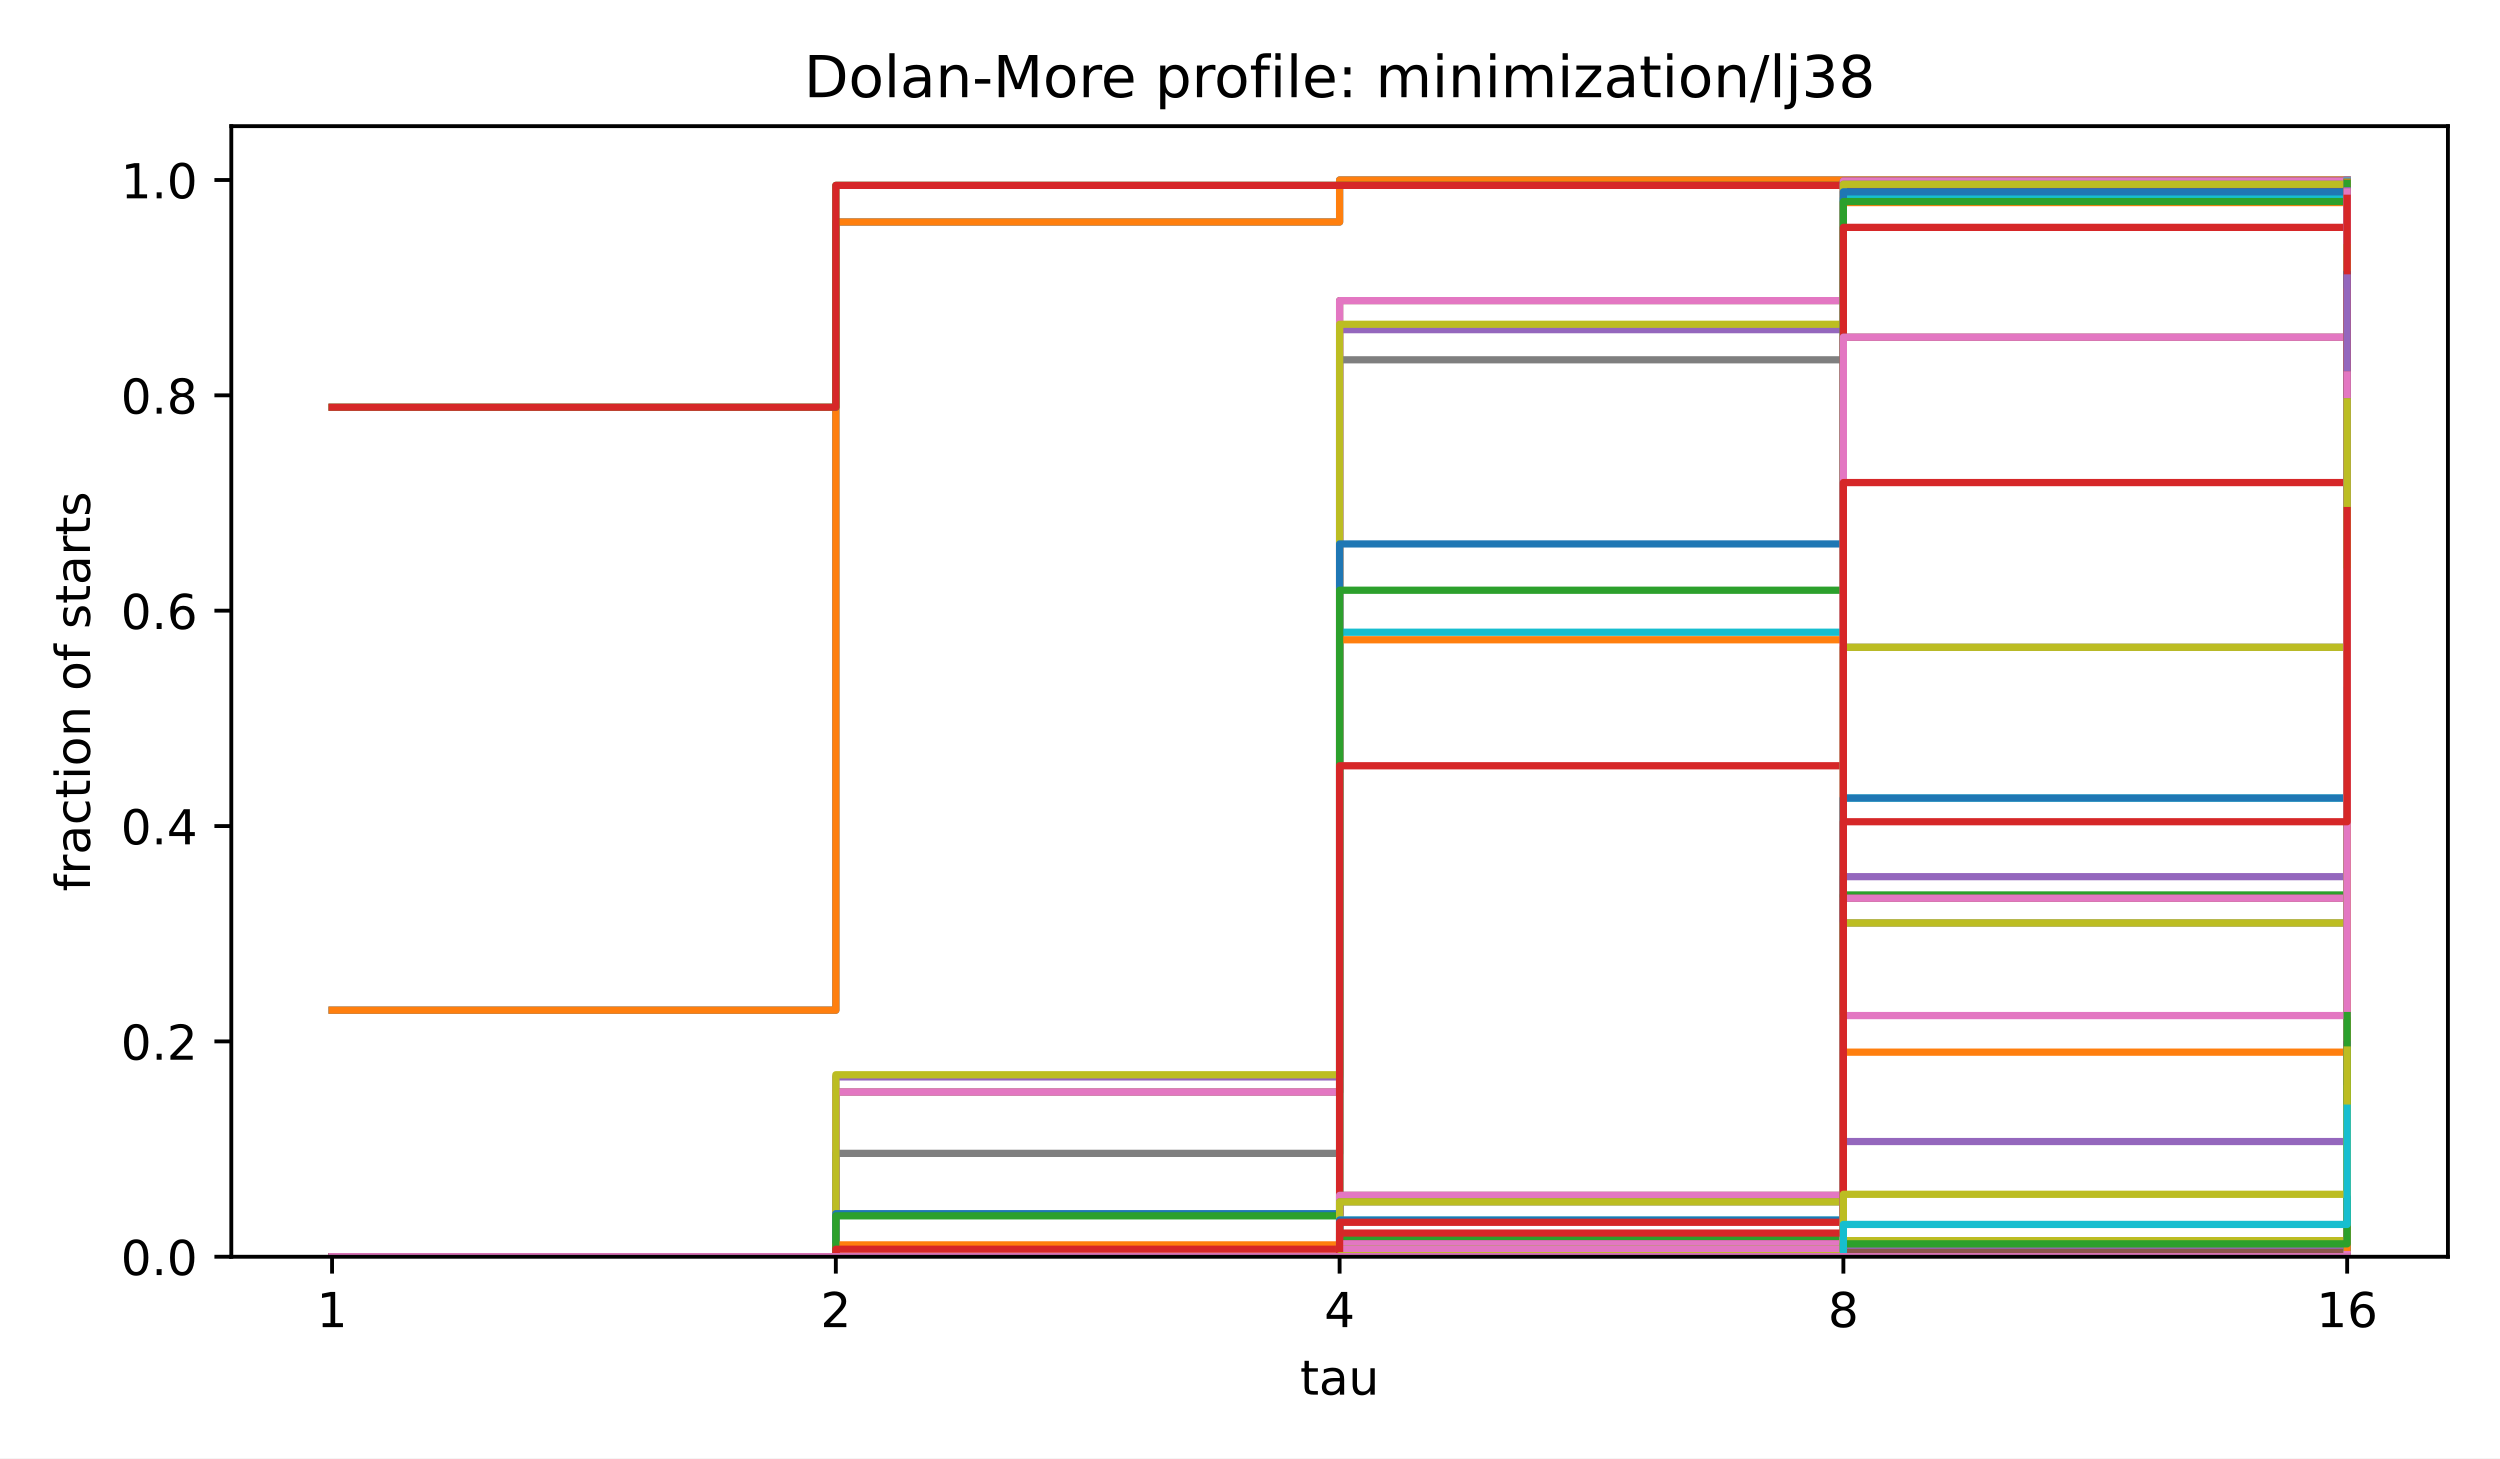
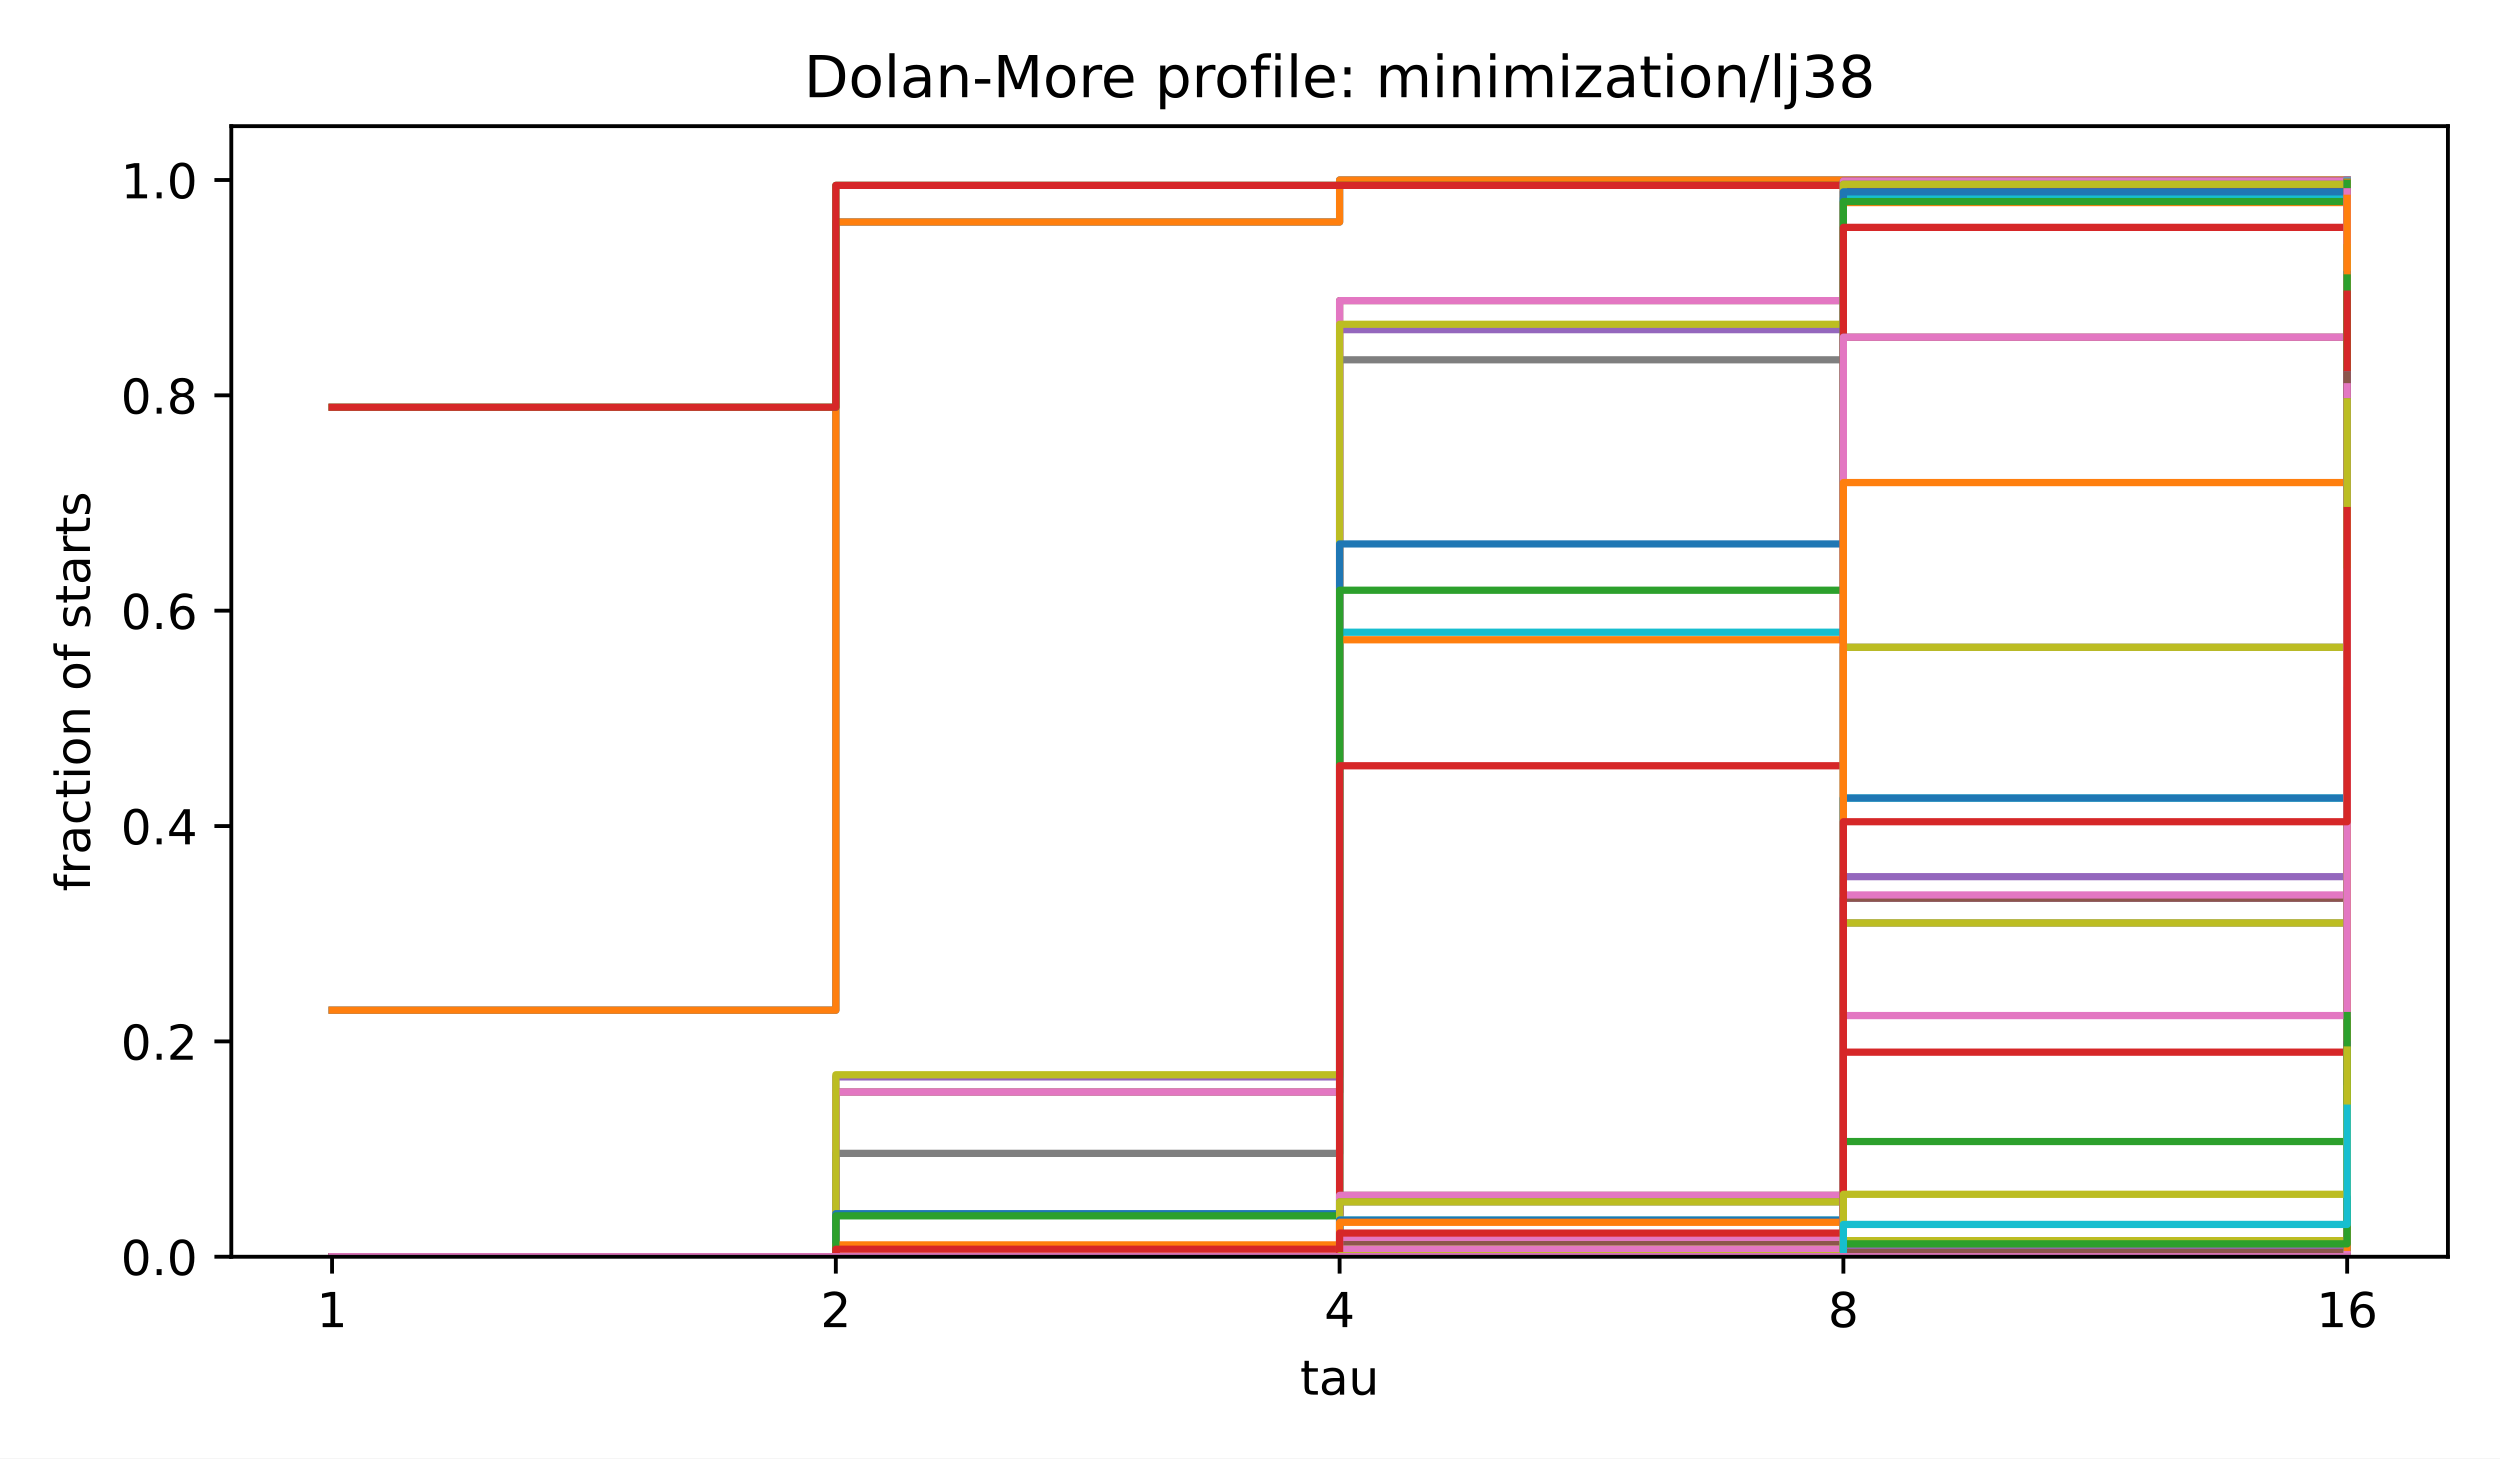
<svg xmlns="http://www.w3.org/2000/svg" xmlns:xlink="http://www.w3.org/1999/xlink" width="518.4pt" height="302.4pt" viewBox="0 0 518.4 302.4" version="1.1">
  <defs>
    <style type="text/css">*{stroke-linejoin: round; stroke-linecap: butt}</style>
  </defs>
  <g id="figure_1">
    <g id="patch_1">
      <path d="M 0 302.4  L 518.4 302.4  L 518.4 0  L 0 0  z " style="fill: #ffffff" />
    </g>
    <g id="axes_1">
      <g id="patch_2">
        <path d="M 47.962 260.6  L 507.6 260.6  L 507.6 26.16  L 47.962 26.16  z " style="fill: #ffffff" />
      </g>
      <g id="matplotlib.axis_1">
        <g id="xtick_1">
          <g id="line2d_1">
            <defs>
              <path id="m8ea4d47d77" d="M 0 0  L 0 3.5  " style="stroke: #000000; stroke-width: 0.8" />
            </defs>
            <g>
              <use xlink:href="#m8ea4d47d77" x="68.855" y="260.6" style="stroke: #000000; stroke-width: 0.8" />
            </g>
          </g>
          <g id="text_1">
            <text style="font-size: 10px; font-family: 'DejaVu Sans', 'Bitstream Vera Sans', 'Computer Modern Sans Serif', 'Lucida Grande', 'Verdana', 'Geneva', 'Lucid', 'Arial', 'Helvetica', 'Avant Garde', sans-serif; text-anchor: middle" x="68.855" y="275.198" transform="rotate(-0 68.85496 275.1977)">1</text>
          </g>
        </g>
        <g id="xtick_2">
          <g id="line2d_2">
            <g>
              <use xlink:href="#m8ea4d47d77" x="173.318" y="260.6" style="stroke: #000000; stroke-width: 0.8" />
            </g>
          </g>
          <g id="text_2">
            <text style="font-size: 10px; font-family: 'DejaVu Sans', 'Bitstream Vera Sans', 'Computer Modern Sans Serif', 'Lucida Grande', 'Verdana', 'Geneva', 'Lucid', 'Arial', 'Helvetica', 'Avant Garde', sans-serif; text-anchor: middle" x="173.318" y="275.198" transform="rotate(-0 173.3181 275.1977)">2</text>
          </g>
        </g>
        <g id="xtick_3">
          <g id="line2d_3">
            <g>
              <use xlink:href="#m8ea4d47d77" x="277.781" y="260.6" style="stroke: #000000; stroke-width: 0.8" />
            </g>
          </g>
          <g id="text_3">
            <text style="font-size: 10px; font-family: 'DejaVu Sans', 'Bitstream Vera Sans', 'Computer Modern Sans Serif', 'Lucida Grande', 'Verdana', 'Geneva', 'Lucid', 'Arial', 'Helvetica', 'Avant Garde', sans-serif; text-anchor: middle" x="277.781" y="275.198" transform="rotate(-0 277.7812 275.1977)">4</text>
          </g>
        </g>
        <g id="xtick_4">
          <g id="line2d_4">
            <g>
              <use xlink:href="#m8ea4d47d77" x="382.244" y="260.6" style="stroke: #000000; stroke-width: 0.8" />
            </g>
          </g>
          <g id="text_4">
            <text style="font-size: 10px; font-family: 'DejaVu Sans', 'Bitstream Vera Sans', 'Computer Modern Sans Serif', 'Lucida Grande', 'Verdana', 'Geneva', 'Lucid', 'Arial', 'Helvetica', 'Avant Garde', sans-serif; text-anchor: middle" x="382.244" y="275.198" transform="rotate(-0 382.2443 275.1977)">8</text>
          </g>
        </g>
        <g id="xtick_5">
          <g id="line2d_5">
            <g>
              <use xlink:href="#m8ea4d47d77" x="486.707" y="260.6" style="stroke: #000000; stroke-width: 0.8" />
            </g>
          </g>
          <g id="text_5">
            <text style="font-size: 10px; font-family: 'DejaVu Sans', 'Bitstream Vera Sans', 'Computer Modern Sans Serif', 'Lucida Grande', 'Verdana', 'Geneva', 'Lucid', 'Arial', 'Helvetica', 'Avant Garde', sans-serif; text-anchor: middle" x="486.707" y="275.198" transform="rotate(-0 486.7074 275.1977)">16</text>
          </g>
        </g>
        <g id="text_6">
          <text style="font-size: 10px; font-family: 'DejaVu Sans', 'Bitstream Vera Sans', 'Computer Modern Sans Serif', 'Lucida Grande', 'Verdana', 'Geneva', 'Lucid', 'Arial', 'Helvetica', 'Avant Garde', sans-serif; text-anchor: middle" x="277.781" y="289.198" transform="rotate(-0 277.7812 289.1977)">tau</text>
        </g>
      </g>
      <g id="matplotlib.axis_2">
        <g id="ytick_1">
          <g id="line2d_6">
            <defs>
              <path id="md659df78fa" d="M 0 0  L -3.5 0  " style="stroke: #000000; stroke-width: 0.8" />
            </defs>
            <g>
              <use xlink:href="#md659df78fa" x="47.962" y="260.6" style="stroke: #000000; stroke-width: 0.8" />
            </g>
          </g>
          <g id="text_7">
            <text style="font-size: 10px; font-family: 'DejaVu Sans', 'Bitstream Vera Sans', 'Computer Modern Sans Serif', 'Lucida Grande', 'Verdana', 'Geneva', 'Lucid', 'Arial', 'Helvetica', 'Avant Garde', sans-serif; text-anchor: end" x="40.962" y="264.399" transform="rotate(-0 40.96234 264.3988)">0.0</text>
          </g>
        </g>
        <g id="ytick_2">
          <g id="line2d_7">
            <g>
              <use xlink:href="#md659df78fa" x="47.962" y="215.945" style="stroke: #000000; stroke-width: 0.8" />
            </g>
          </g>
          <g id="text_8">
            <text style="font-size: 10px; font-family: 'DejaVu Sans', 'Bitstream Vera Sans', 'Computer Modern Sans Serif', 'Lucida Grande', 'Verdana', 'Geneva', 'Lucid', 'Arial', 'Helvetica', 'Avant Garde', sans-serif; text-anchor: end" x="40.962" y="219.744" transform="rotate(-0 40.96234 219.7436)">0.2</text>
          </g>
        </g>
        <g id="ytick_3">
          <g id="line2d_8">
            <g>
              <use xlink:href="#md659df78fa" x="47.962" y="171.29" style="stroke: #000000; stroke-width: 0.8" />
            </g>
          </g>
          <g id="text_9">
            <text style="font-size: 10px; font-family: 'DejaVu Sans', 'Bitstream Vera Sans', 'Computer Modern Sans Serif', 'Lucida Grande', 'Verdana', 'Geneva', 'Lucid', 'Arial', 'Helvetica', 'Avant Garde', sans-serif; text-anchor: end" x="40.962" y="175.088" transform="rotate(-0 40.96234 175.0884)">0.4</text>
          </g>
        </g>
        <g id="ytick_4">
          <g id="line2d_9">
            <g>
              <use xlink:href="#md659df78fa" x="47.962" y="126.634" style="stroke: #000000; stroke-width: 0.8" />
            </g>
          </g>
          <g id="text_10">
            <text style="font-size: 10px; font-family: 'DejaVu Sans', 'Bitstream Vera Sans', 'Computer Modern Sans Serif', 'Lucida Grande', 'Verdana', 'Geneva', 'Lucid', 'Arial', 'Helvetica', 'Avant Garde', sans-serif; text-anchor: end" x="40.962" y="130.433" transform="rotate(-0 40.96234 130.4331)">0.6</text>
          </g>
        </g>
        <g id="ytick_5">
          <g id="line2d_10">
            <g>
              <use xlink:href="#md659df78fa" x="47.962" y="81.979" style="stroke: #000000; stroke-width: 0.8" />
            </g>
          </g>
          <g id="text_11">
            <text style="font-size: 10px; font-family: 'DejaVu Sans', 'Bitstream Vera Sans', 'Computer Modern Sans Serif', 'Lucida Grande', 'Verdana', 'Geneva', 'Lucid', 'Arial', 'Helvetica', 'Avant Garde', sans-serif; text-anchor: end" x="40.962" y="85.778" transform="rotate(-0 40.96234 85.77788)">0.8</text>
          </g>
        </g>
        <g id="ytick_6">
          <g id="line2d_11">
            <g>
              <use xlink:href="#md659df78fa" x="47.962" y="37.324" style="stroke: #000000; stroke-width: 0.8" />
            </g>
          </g>
          <g id="text_12">
            <text style="font-size: 10px; font-family: 'DejaVu Sans', 'Bitstream Vera Sans', 'Computer Modern Sans Serif', 'Lucida Grande', 'Verdana', 'Geneva', 'Lucid', 'Arial', 'Helvetica', 'Avant Garde', sans-serif; text-anchor: end" x="40.962" y="41.123" transform="rotate(-0 40.96234 41.12264)">1.0</text>
          </g>
        </g>
        <g id="text_13">
          <text style="font-size: 10px; font-family: 'DejaVu Sans', 'Bitstream Vera Sans', 'Computer Modern Sans Serif', 'Lucida Grande', 'Verdana', 'Geneva', 'Lucid', 'Arial', 'Helvetica', 'Avant Garde', sans-serif; text-anchor: middle" x="18.657" y="143.38" transform="rotate(-90 18.65687 143.38)">fraction of starts</text>
        </g>
      </g>
      <g id="line2d_12">
        <path d="M 68.855 209.47  L 173.318 209.47  L 173.318 46.032  L 277.781 46.032  L 277.781 37.324  L 382.244 37.324  L 382.244 37.324  L 486.707 37.324  L 486.707 37.324  " clip-path="url(#p4e380cea4b)" style="fill: none; stroke: #1f77b4; stroke-width: 1.5; stroke-linecap: square" />
      </g>
      <g id="line2d_13">
        <path d="M 68.855 209.47  L 173.318 209.47  L 173.318 46.032  L 277.781 46.032  L 277.781 37.324  L 382.244 37.324  L 382.244 37.324  L 486.707 37.324  L 486.707 37.324  " clip-path="url(#p4e380cea4b)" style="fill: none; stroke: #ff7f0e; stroke-width: 1.5; stroke-linecap: square" />
      </g>
      <g id="line2d_14">
        <path d="M 68.855 84.435  L 173.318 84.435  L 173.318 38.44  L 277.781 38.44  L 277.781 38.44  L 382.244 38.44  L 382.244 38.44  L 486.707 38.44  L 486.707 38.44  " clip-path="url(#p4e380cea4b)" style="fill: none; stroke: #2ca02c; stroke-width: 1.5; stroke-linecap: square" />
      </g>
      <g id="line2d_15">
        <path d="M 68.855 84.435  L 173.318 84.435  L 173.318 38.44  L 277.781 38.44  L 277.781 38.44  L 382.244 38.44  L 382.244 38.44  L 486.707 38.44  L 486.707 38.44  " clip-path="url(#p4e380cea4b)" style="fill: none; stroke: #d62728; stroke-width: 1.5; stroke-linecap: square" />
      </g>
      <g id="line2d_16">
        <path d="M 68.855 260.6  L 173.318 260.6  L 173.318 223.313  L 277.781 223.313  L 277.781 68.359  L 382.244 68.359  L 382.244 37.547  L 486.707 37.547  L 486.707 37.324  " clip-path="url(#p4e380cea4b)" style="fill: none; stroke: #9467bd; stroke-width: 1.5; stroke-linecap: square" />
      </g>
      <g id="line2d_17">
        <path d="M 68.855 260.6  L 173.318 260.6  L 173.318 226.439  L 277.781 226.439  L 277.781 62.331  L 382.244 62.331  L 382.244 37.547  L 486.707 37.547  L 486.707 37.547  " clip-path="url(#p4e380cea4b)" style="fill: none; stroke: #8c564b; stroke-width: 1.5; stroke-linecap: square" />
      </g>
      <g id="line2d_18">
        <path d="M 68.855 260.6  L 173.318 260.6  L 173.318 226.439  L 277.781 226.439  L 277.781 62.331  L 382.244 62.331  L 382.244 37.547  L 486.707 37.547  L 486.707 37.547  " clip-path="url(#p4e380cea4b)" style="fill: none; stroke: #e377c2; stroke-width: 1.5; stroke-linecap: square" />
      </g>
      <g id="line2d_19">
        <path d="M 68.855 260.6  L 173.318 260.6  L 173.318 239.165  L 277.781 239.165  L 277.781 74.611  L 382.244 74.611  L 382.244 38.217  L 486.707 38.217  L 486.707 37.77  " clip-path="url(#p4e380cea4b)" style="fill: none; stroke: #7f7f7f; stroke-width: 1.5; stroke-linecap: square" />
      </g>
      <g id="line2d_20">
        <path d="M 68.855 260.6  L 173.318 260.6  L 173.318 222.866  L 277.781 222.866  L 277.781 67.243  L 382.244 67.243  L 382.244 38.217  L 486.707 38.217  L 486.707 38.217  " clip-path="url(#p4e380cea4b)" style="fill: none; stroke: #bcbd22; stroke-width: 1.5; stroke-linecap: square" />
      </g>
      <g id="line2d_21">
        <path d="M 68.855 260.6  L 173.318 260.6  L 173.318 258.367  L 277.781 258.367  L 277.781 131.1  L 382.244 131.1  L 382.244 41.12  L 486.707 41.12  L 486.707 37.547  " clip-path="url(#p4e380cea4b)" style="fill: none; stroke: #17becf; stroke-width: 1.5; stroke-linecap: square" />
      </g>
      <g id="line2d_22">
        <path d="M 68.855 260.6  L 173.318 260.6  L 173.318 251.669  L 277.781 251.669  L 277.781 112.791  L 382.244 112.791  L 382.244 39.78  L 486.707 39.78  L 486.707 37.77  " clip-path="url(#p4e380cea4b)" style="fill: none; stroke: #1f77b4; stroke-width: 1.5; stroke-linecap: square" />
      </g>
      <g id="line2d_23">
        <path d="M 68.855 260.6  L 173.318 260.6  L 173.318 258.144  L 277.781 258.144  L 277.781 132.663  L 382.244 132.663  L 382.244 42.013  L 486.707 42.013  L 486.707 37.77  " clip-path="url(#p4e380cea4b)" style="fill: none; stroke: #ff7f0e; stroke-width: 1.5; stroke-linecap: square" />
      </g>
      <g id="line2d_24">
        <path d="M 68.855 260.6  L 173.318 260.6  L 173.318 252.116  L 277.781 252.116  L 277.781 122.392  L 382.244 122.392  L 382.244 41.789  L 486.707 41.789  L 486.707 37.994  " clip-path="url(#p4e380cea4b)" style="fill: none; stroke: #2ca02c; stroke-width: 1.5; stroke-linecap: square" />
      </g>
      <g id="line2d_25">
        <path d="M 68.855 260.6  L 173.318 260.6  L 173.318 259.037  L 277.781 259.037  L 277.781 158.786  L 382.244 158.786  L 382.244 47.148  L 486.707 47.148  L 486.707 41.12  " clip-path="url(#p4e380cea4b)" style="fill: none; stroke: #d62728; stroke-width: 1.5; stroke-linecap: square" />
      </g>
      <g id="line2d_26">
-         <path d="M 68.855 260.6  L 173.318 260.6  L 173.318 260.6  L 277.781 260.6  L 277.781 260.153  L 382.244 260.153  L 382.244 181.784  L 486.707 181.784  L 486.707 39.557  " clip-path="url(#p4e380cea4b)" style="fill: none; stroke: #9467bd; stroke-width: 1.5; stroke-linecap: square" />
+         <path d="M 68.855 260.6  L 173.318 260.6  L 173.318 260.6  L 277.781 260.6  L 277.781 260.153  L 382.244 260.153  L 382.244 181.784  L 486.707 181.784  L 486.707 39.78  " clip-path="url(#p4e380cea4b)" style="fill: none; stroke: #9467bd; stroke-width: 1.5; stroke-linecap: square" />
      </g>
      <g id="line2d_27">
        <path d="M 68.855 260.6  L 173.318 260.6  L 173.318 260.6  L 277.781 260.6  L 277.781 247.873  L 382.244 247.873  L 382.244 69.922  L 486.707 69.922  L 486.707 39.78  " clip-path="url(#p4e380cea4b)" style="fill: none; stroke: #8c564b; stroke-width: 1.5; stroke-linecap: square" />
      </g>
      <g id="line2d_28">
        <path d="M 68.855 260.6  L 173.318 260.6  L 173.318 260.6  L 277.781 260.6  L 277.781 247.873  L 382.244 247.873  L 382.244 69.922  L 486.707 69.922  L 486.707 39.78  " clip-path="url(#p4e380cea4b)" style="fill: none; stroke: #e377c2; stroke-width: 1.5; stroke-linecap: square" />
      </g>
      <g id="line2d_29">
        <path d="M 68.855 260.6  L 173.318 260.6  L 173.318 260.6  L 277.781 260.6  L 277.781 249.213  L 382.244 249.213  L 382.244 134.226  L 486.707 134.226  L 486.707 51.39  " clip-path="url(#p4e380cea4b)" style="fill: none; stroke: #7f7f7f; stroke-width: 1.5; stroke-linecap: square" />
      </g>
      <g id="line2d_30">
        <path d="M 68.855 260.6  L 173.318 260.6  L 173.318 260.6  L 277.781 260.6  L 277.781 249.213  L 382.244 249.213  L 382.244 134.226  L 486.707 134.226  L 486.707 51.39  " clip-path="url(#p4e380cea4b)" style="fill: none; stroke: #bcbd22; stroke-width: 1.5; stroke-linecap: square" />
      </g>
      <g id="line2d_31">
        <path d="M 68.855 260.6  L 173.318 260.6  L 173.318 260.6  L 277.781 260.6  L 277.781 253.009  L 382.244 253.009  L 382.244 165.484  L 486.707 165.484  L 486.707 56.972  " clip-path="url(#p4e380cea4b)" style="fill: none; stroke: #17becf; stroke-width: 1.5; stroke-linecap: square" />
      </g>
      <g id="line2d_32">
        <path d="M 68.855 260.6  L 173.318 260.6  L 173.318 260.6  L 277.781 260.6  L 277.781 253.009  L 382.244 253.009  L 382.244 165.484  L 486.707 165.484  L 486.707 56.972  " clip-path="url(#p4e380cea4b)" style="fill: none; stroke: #1f77b4; stroke-width: 1.5; stroke-linecap: square" />
      </g>
      <g id="line2d_33">
-         <path d="M 68.855 260.6  L 173.318 260.6  L 173.318 260.6  L 277.781 260.6  L 277.781 260.6  L 382.244 260.6  L 382.244 218.178  L 486.707 218.178  L 486.707 60.545  " clip-path="url(#p4e380cea4b)" style="fill: none; stroke: #ff7f0e; stroke-width: 1.5; stroke-linecap: square" />
+         <path d="M 68.855 260.6  L 173.318 260.6  L 173.318 260.6  L 277.781 260.6  L 277.781 253.455  L 382.244 253.455  L 382.244 100.064  L 486.707 100.064  L 486.707 41.12  " clip-path="url(#p4e380cea4b)" style="fill: none; stroke: #ff7f0e; stroke-width: 1.5; stroke-linecap: square" />
      </g>
      <g id="line2d_34">
-         <path d="M 68.855 260.6  L 173.318 260.6  L 173.318 260.6  L 277.781 260.6  L 277.781 256.581  L 382.244 256.581  L 382.244 185.579  L 486.707 185.579  L 486.707 79.523  " clip-path="url(#p4e380cea4b)" style="fill: none; stroke: #2ca02c; stroke-width: 1.5; stroke-linecap: square" />
+         <path d="M 68.855 260.6  L 173.318 260.6  L 173.318 260.6  L 277.781 260.6  L 277.781 260.6  L 382.244 260.6  L 382.244 236.709  L 486.707 236.709  L 486.707 57.642  " clip-path="url(#p4e380cea4b)" style="fill: none; stroke: #2ca02c; stroke-width: 1.5; stroke-linecap: square" />
      </g>
      <g id="line2d_35">
-         <path d="M 68.855 260.6  L 173.318 260.6  L 173.318 260.6  L 277.781 260.6  L 277.781 253.455  L 382.244 253.455  L 382.244 100.064  L 486.707 100.064  L 486.707 41.12  " clip-path="url(#p4e380cea4b)" style="fill: none; stroke: #d62728; stroke-width: 1.5; stroke-linecap: square" />
+         <path d="M 68.855 260.6  L 173.318 260.6  L 173.318 260.6  L 277.781 260.6  L 277.781 260.6  L 382.244 260.6  L 382.244 218.178  L 486.707 218.178  L 486.707 60.991  " clip-path="url(#p4e380cea4b)" style="fill: none; stroke: #d62728; stroke-width: 1.5; stroke-linecap: square" />
      </g>
      <g id="line2d_36">
-         <path d="M 68.855 260.6  L 173.318 260.6  L 173.318 260.6  L 277.781 260.6  L 277.781 260.6  L 382.244 260.6  L 382.244 236.709  L 486.707 236.709  L 486.707 57.642  " clip-path="url(#p4e380cea4b)" style="fill: none; stroke: #9467bd; stroke-width: 1.5; stroke-linecap: square" />
+         <path d="M 68.855 260.6  L 173.318 260.6  L 173.318 260.6  L 277.781 260.6  L 277.781 257.921  L 382.244 257.921  L 382.244 186.249  L 486.707 186.249  L 486.707 77.737  " clip-path="url(#p4e380cea4b)" style="fill: none; stroke: #9467bd; stroke-width: 1.5; stroke-linecap: square" />
      </g>
      <g id="line2d_37">
        <path d="M 68.855 260.6  L 173.318 260.6  L 173.318 260.6  L 277.781 260.6  L 277.781 257.921  L 382.244 257.921  L 382.244 186.249  L 486.707 186.249  L 486.707 77.737  " clip-path="url(#p4e380cea4b)" style="fill: none; stroke: #8c564b; stroke-width: 1.5; stroke-linecap: square" />
      </g>
      <g id="line2d_38">
-         <path d="M 68.855 260.6  L 173.318 260.6  L 173.318 260.6  L 277.781 260.6  L 277.781 257.921  L 382.244 257.921  L 382.244 186.249  L 486.707 186.249  L 486.707 77.737  " clip-path="url(#p4e380cea4b)" style="fill: none; stroke: #e377c2; stroke-width: 1.5; stroke-linecap: square" />
+         <path d="M 68.855 260.6  L 173.318 260.6  L 173.318 260.6  L 277.781 260.6  L 277.781 256.581  L 382.244 256.581  L 382.244 185.579  L 486.707 185.579  L 486.707 80.193  " clip-path="url(#p4e380cea4b)" style="fill: none; stroke: #e377c2; stroke-width: 1.5; stroke-linecap: square" />
      </g>
      <g id="line2d_39">
        <path d="M 68.855 260.6  L 173.318 260.6  L 173.318 260.6  L 277.781 260.6  L 277.781 259.037  L 382.244 259.037  L 382.244 191.384  L 486.707 191.384  L 486.707 83.319  " clip-path="url(#p4e380cea4b)" style="fill: none; stroke: #7f7f7f; stroke-width: 1.5; stroke-linecap: square" />
      </g>
      <g id="line2d_40">
        <path d="M 68.855 260.6  L 173.318 260.6  L 173.318 260.6  L 277.781 260.6  L 277.781 259.037  L 382.244 259.037  L 382.244 191.384  L 486.707 191.384  L 486.707 83.319  " clip-path="url(#p4e380cea4b)" style="fill: none; stroke: #bcbd22; stroke-width: 1.5; stroke-linecap: square" />
      </g>
      <g id="line2d_41">
        <path d="M 68.855 260.6  L 173.318 260.6  L 173.318 260.6  L 277.781 260.6  L 277.781 260.6  L 382.244 260.6  L 382.244 258.814  L 486.707 258.814  L 486.707 143.157  " clip-path="url(#p4e380cea4b)" style="fill: none; stroke: #17becf; stroke-width: 1.5; stroke-linecap: square" />
      </g>
      <g id="line2d_42">
        <path d="M 68.855 260.6  L 173.318 260.6  L 173.318 260.6  L 277.781 260.6  L 277.781 260.6  L 382.244 260.6  L 382.244 258.814  L 486.707 258.814  L 486.707 143.157  " clip-path="url(#p4e380cea4b)" style="fill: none; stroke: #1f77b4; stroke-width: 1.5; stroke-linecap: square" />
      </g>
      <g id="line2d_43">
        <path d="M 68.855 260.6  L 173.318 260.6  L 173.318 260.6  L 277.781 260.6  L 277.781 260.6  L 382.244 260.6  L 382.244 257.474  L 486.707 257.474  L 486.707 142.71  " clip-path="url(#p4e380cea4b)" style="fill: none; stroke: #ff7f0e; stroke-width: 1.5; stroke-linecap: square" />
      </g>
      <g id="line2d_44">
-         <path d="M 68.855 260.6  L 173.318 260.6  L 173.318 260.6  L 277.781 260.6  L 277.781 260.6  L 382.244 260.6  L 382.244 260.6  L 486.707 260.6  L 486.707 225.992  " clip-path="url(#p4e380cea4b)" style="fill: none; stroke: #2ca02c; stroke-width: 1.5; stroke-linecap: square" />
+         <path d="M 68.855 260.6  L 173.318 260.6  L 173.318 260.6  L 277.781 260.6  L 277.781 260.6  L 382.244 260.6  L 382.244 260.6  L 486.707 260.6  L 486.707 226.215  " clip-path="url(#p4e380cea4b)" style="fill: none; stroke: #2ca02c; stroke-width: 1.5; stroke-linecap: square" />
      </g>
      <g id="line2d_45">
        <path d="M 68.855 260.6  L 173.318 260.6  L 173.318 260.6  L 277.781 260.6  L 277.781 260.6  L 382.244 260.6  L 382.244 258.591  L 486.707 258.591  L 486.707 216.615  " clip-path="url(#p4e380cea4b)" style="fill: none; stroke: #d62728; stroke-width: 1.5; stroke-linecap: square" />
      </g>
      <g id="line2d_46">
        <path d="M 68.855 260.6  L 173.318 260.6  L 173.318 260.6  L 277.781 260.6  L 277.781 260.6  L 382.244 260.6  L 382.244 258.591  L 486.707 258.591  L 486.707 216.615  " clip-path="url(#p4e380cea4b)" style="fill: none; stroke: #9467bd; stroke-width: 1.5; stroke-linecap: square" />
      </g>
      <g id="line2d_47">
        <path d="M 68.855 260.6  L 173.318 260.6  L 173.318 260.6  L 277.781 260.6  L 277.781 260.6  L 382.244 260.6  L 382.244 259.707  L 486.707 259.707  L 486.707 223.09  " clip-path="url(#p4e380cea4b)" style="fill: none; stroke: #8c564b; stroke-width: 1.5; stroke-linecap: square" />
      </g>
      <g id="line2d_48">
        <path d="M 68.855 260.6  L 173.318 260.6  L 173.318 260.6  L 277.781 260.6  L 277.781 259.037  L 382.244 259.037  L 382.244 210.586  L 486.707 210.586  L 486.707 118.596  " clip-path="url(#p4e380cea4b)" style="fill: none; stroke: #e377c2; stroke-width: 1.5; stroke-linecap: square" />
      </g>
      <g id="line2d_49">
        <path d="M 68.855 260.6  L 173.318 260.6  L 173.318 260.6  L 277.781 260.6  L 277.781 260.6  L 382.244 260.6  L 382.244 257.921  L 486.707 257.921  L 486.707 221.75  " clip-path="url(#p4e380cea4b)" style="fill: none; stroke: #7f7f7f; stroke-width: 1.5; stroke-linecap: square" />
      </g>
      <g id="line2d_50">
        <path d="M 68.855 260.6  L 173.318 260.6  L 173.318 260.6  L 277.781 260.6  L 277.781 260.6  L 382.244 260.6  L 382.244 257.251  L 486.707 257.251  L 486.707 225.769  " clip-path="url(#p4e380cea4b)" style="fill: none; stroke: #bcbd22; stroke-width: 1.5; stroke-linecap: square" />
      </g>
      <g id="line2d_51">
        <path d="M 68.855 260.6  L 173.318 260.6  L 173.318 260.6  L 277.781 260.6  L 277.781 260.6  L 382.244 260.6  L 382.244 260.6  L 486.707 260.6  L 486.707 254.125  " clip-path="url(#p4e380cea4b)" style="fill: none; stroke: #17becf; stroke-width: 1.5; stroke-linecap: square" />
      </g>
      <g id="line2d_52">
        <path d="M 68.855 260.6  L 173.318 260.6  L 173.318 260.6  L 277.781 260.6  L 277.781 260.6  L 382.244 260.6  L 382.244 260.6  L 486.707 260.6  L 486.707 255.018  " clip-path="url(#p4e380cea4b)" style="fill: none; stroke: #1f77b4; stroke-width: 1.5; stroke-linecap: square" />
      </g>
      <g id="line2d_53">
        <path d="M 68.855 260.6  L 173.318 260.6  L 173.318 260.6  L 277.781 260.6  L 277.781 260.6  L 382.244 260.6  L 382.244 260.6  L 486.707 260.6  L 486.707 254.125  " clip-path="url(#p4e380cea4b)" style="fill: none; stroke: #ff7f0e; stroke-width: 1.5; stroke-linecap: square" />
      </g>
      <g id="line2d_54">
        <path d="M 68.855 260.6  L 173.318 260.6  L 173.318 260.6  L 277.781 260.6  L 277.781 260.6  L 382.244 260.6  L 382.244 257.921  L 486.707 257.921  L 486.707 210.586  " clip-path="url(#p4e380cea4b)" style="fill: none; stroke: #2ca02c; stroke-width: 1.5; stroke-linecap: square" />
      </g>
      <g id="line2d_55">
        <path d="M 68.855 260.6  L 173.318 260.6  L 173.318 260.6  L 277.781 260.6  L 277.781 255.688  L 382.244 255.688  L 382.244 170.396  L 486.707 170.396  L 486.707 105.87  " clip-path="url(#p4e380cea4b)" style="fill: none; stroke: #d62728; stroke-width: 1.5; stroke-linecap: square" />
      </g>
      <g id="line2d_56">
        <path d="M 68.855 260.6  L 173.318 260.6  L 173.318 260.6  L 277.781 260.6  L 277.781 260.6  L 382.244 260.6  L 382.244 260.6  L 486.707 260.6  L 486.707 260.6  " clip-path="url(#p4e380cea4b)" style="fill: none; stroke: #9467bd; stroke-width: 1.5; stroke-linecap: square" />
      </g>
      <g id="line2d_57">
        <path d="M 68.855 260.6  L 173.318 260.6  L 173.318 260.6  L 277.781 260.6  L 277.781 260.6  L 382.244 260.6  L 382.244 260.6  L 486.707 260.6  L 486.707 260.6  " clip-path="url(#p4e380cea4b)" style="fill: none; stroke: #8c564b; stroke-width: 1.5; stroke-linecap: square" />
      </g>
      <g id="line2d_58">
        <path d="M 68.855 260.6  L 173.318 260.6  L 173.318 260.6  L 277.781 260.6  L 277.781 260.6  L 382.244 260.6  L 382.244 260.6  L 486.707 260.6  L 486.707 260.153  " clip-path="url(#p4e380cea4b)" style="fill: none; stroke: #e377c2; stroke-width: 1.5; stroke-linecap: square" />
      </g>
      <g id="line2d_59">
        <path d="M 68.855 260.6  L 173.318 260.6  L 173.318 260.6  L 277.781 260.6  L 277.781 260.6  L 382.244 260.6  L 382.244 260.6  L 486.707 260.6  L 486.707 260.6  " clip-path="url(#p4e380cea4b)" style="fill: none; stroke: #7f7f7f; stroke-width: 1.5; stroke-linecap: square" />
      </g>
      <g id="line2d_60">
        <path d="M 68.855 260.6  L 173.318 260.6  L 173.318 260.6  L 277.781 260.6  L 277.781 260.377  L 382.244 260.377  L 382.244 247.65  L 486.707 247.65  L 486.707 217.731  " clip-path="url(#p4e380cea4b)" style="fill: none; stroke: #bcbd22; stroke-width: 1.5; stroke-linecap: square" />
      </g>
      <g id="line2d_61">
        <path d="M 68.855 260.6  L 173.318 260.6  L 173.318 260.6  L 277.781 260.6  L 277.781 260.6  L 382.244 260.6  L 382.244 253.902  L 486.707 253.902  L 486.707 229.788  " clip-path="url(#p4e380cea4b)" style="fill: none; stroke: #17becf; stroke-width: 1.5; stroke-linecap: square" />
      </g>
      <g id="line2d_62">
        <path d="M 68.855 260.6  L 173.318 260.6  L 173.318 260.6  L 277.781 260.6  L 277.781 260.6  L 382.244 260.6  L 382.244 260.6  L 486.707 260.6  L 486.707 260.6  " clip-path="url(#p4e380cea4b)" style="fill: none; stroke: #1f77b4; stroke-width: 1.5; stroke-linecap: square" />
      </g>
      <g id="line2d_63">
        <path d="M 68.855 260.6  L 173.318 260.6  L 173.318 260.6  L 277.781 260.6  L 277.781 260.6  L 382.244 260.6  L 382.244 260.6  L 486.707 260.6  L 486.707 260.6  " clip-path="url(#p4e380cea4b)" style="fill: none; stroke: #ff7f0e; stroke-width: 1.5; stroke-linecap: square" />
      </g>
      <g id="line2d_64">
        <path d="M 68.855 260.6  L 173.318 260.6  L 173.318 260.6  L 277.781 260.6  L 277.781 260.6  L 382.244 260.6  L 382.244 260.6  L 486.707 260.6  L 486.707 260.6  " clip-path="url(#p4e380cea4b)" style="fill: none; stroke: #2ca02c; stroke-width: 1.5; stroke-linecap: square" />
      </g>
      <g id="line2d_65">
        <path d="M 68.855 260.6  L 173.318 260.6  L 173.318 260.6  L 277.781 260.6  L 277.781 260.6  L 382.244 260.6  L 382.244 260.6  L 486.707 260.6  L 486.707 260.6  " clip-path="url(#p4e380cea4b)" style="fill: none; stroke: #d62728; stroke-width: 1.5; stroke-linecap: square" />
      </g>
      <g id="line2d_66">
        <path d="M 68.855 260.6  L 173.318 260.6  L 173.318 260.6  L 277.781 260.6  L 277.781 260.6  L 382.244 260.6  L 382.244 260.6  L 486.707 260.6  L 486.707 260.6  " clip-path="url(#p4e380cea4b)" style="fill: none; stroke: #9467bd; stroke-width: 1.5; stroke-linecap: square" />
      </g>
      <g id="line2d_67">
        <path d="M 68.855 260.6  L 173.318 260.6  L 173.318 260.6  L 277.781 260.6  L 277.781 260.6  L 382.244 260.6  L 382.244 260.6  L 486.707 260.6  L 486.707 260.6  " clip-path="url(#p4e380cea4b)" style="fill: none; stroke: #8c564b; stroke-width: 1.5; stroke-linecap: square" />
      </g>
      <g id="line2d_68">
        <path d="M 68.855 260.6  L 173.318 260.6  L 173.318 260.6  L 277.781 260.6  L 277.781 260.6  L 382.244 260.6  L 382.244 260.6  L 486.707 260.6  L 486.707 260.6  " clip-path="url(#p4e380cea4b)" style="fill: none; stroke: #e377c2; stroke-width: 1.5; stroke-linecap: square" />
      </g>
      <g id="patch_3">
        <path d="M 47.962 260.6  L 47.962 26.16  " style="fill: none; stroke: #000000; stroke-width: 0.8; stroke-linejoin: miter; stroke-linecap: square" />
      </g>
      <g id="patch_4">
        <path d="M 507.6 260.6  L 507.6 26.16  " style="fill: none; stroke: #000000; stroke-width: 0.8; stroke-linejoin: miter; stroke-linecap: square" />
      </g>
      <g id="patch_5">
        <path d="M 47.962 260.6  L 507.6 260.6  " style="fill: none; stroke: #000000; stroke-width: 0.8; stroke-linejoin: miter; stroke-linecap: square" />
      </g>
      <g id="patch_6">
        <path d="M 47.962 26.16  L 507.6 26.16  " style="fill: none; stroke: #000000; stroke-width: 0.8; stroke-linejoin: miter; stroke-linecap: square" />
      </g>
      <g id="text_14">
        <text style="font-size: 12px; font-family: 'DejaVu Sans', 'Bitstream Vera Sans', 'Computer Modern Sans Serif', 'Lucida Grande', 'Verdana', 'Geneva', 'Lucid', 'Arial', 'Helvetica', 'Avant Garde', sans-serif; text-anchor: middle" x="277.781" y="20.16" transform="rotate(-0 277.7812 20.16)">Dolan-More profile: minimization/lj38</text>
      </g>
    </g>
  </g>
  <defs>
    <clipPath id="p4e380cea4b">
      <rect x="47.962" y="26.16" width="459.638" height="234.44" />
    </clipPath>
  </defs>
</svg>
